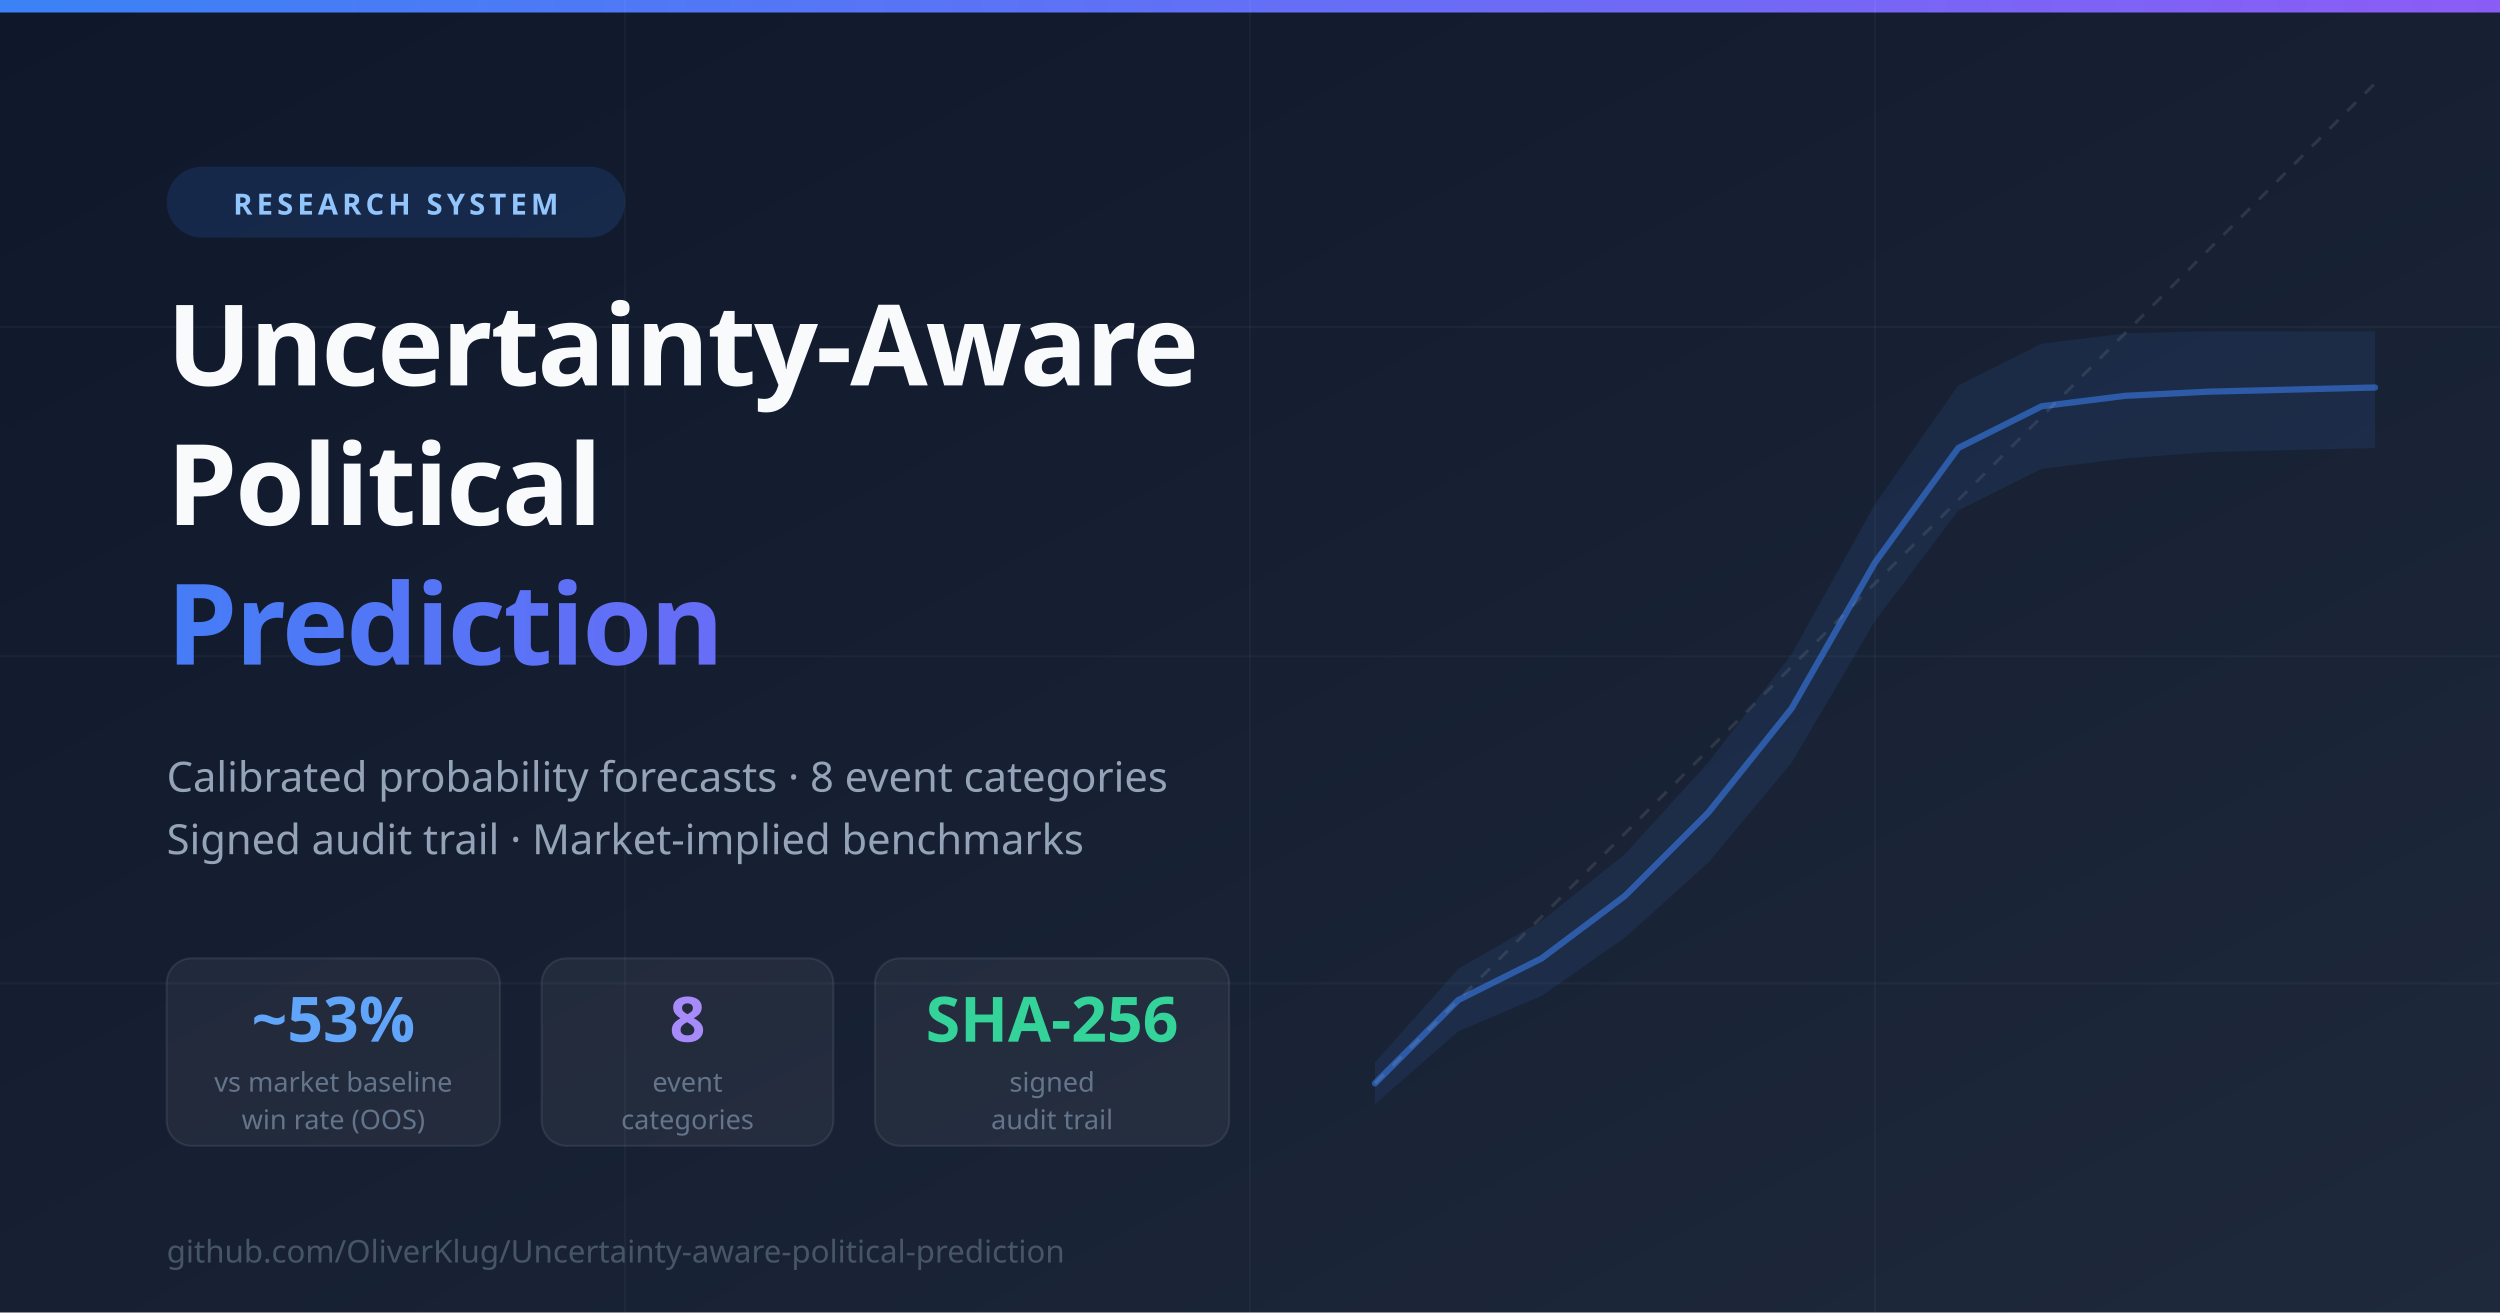
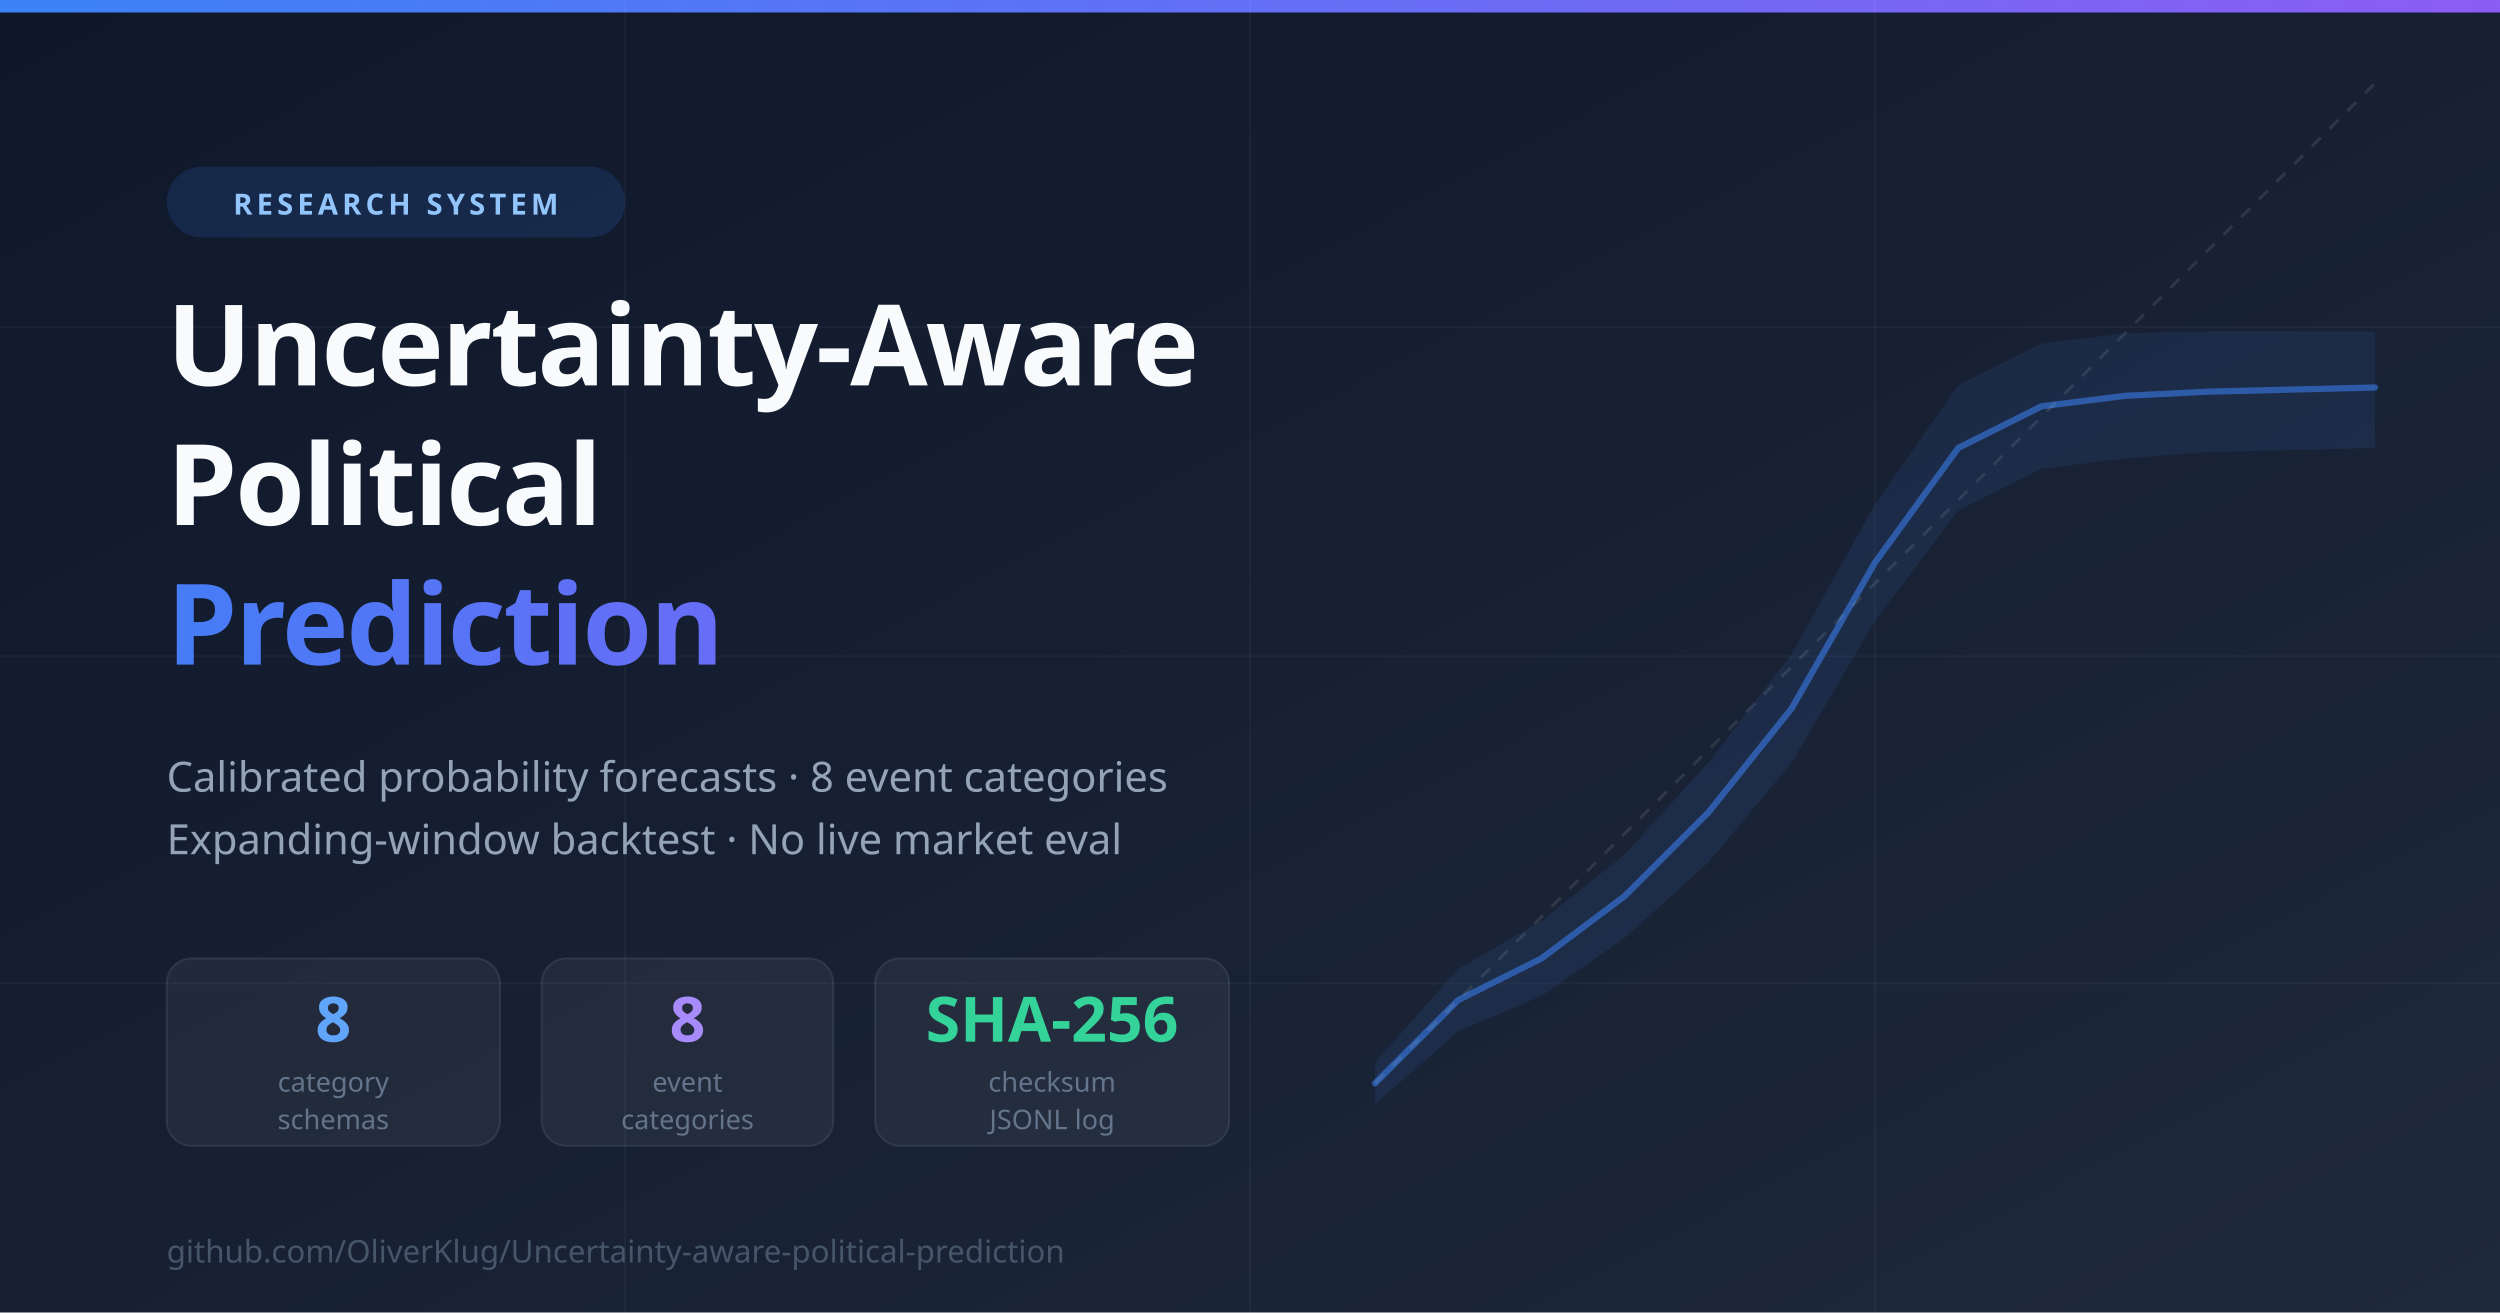
<svg xmlns="http://www.w3.org/2000/svg" width="1200" height="630" viewBox="0 0 1200 630">
  <defs>
    <linearGradient id="bg" x1="0%" y1="0%" x2="100%" y2="100%">
      <stop offset="0%" style="stop-color:#0f172a" />
      <stop offset="100%" style="stop-color:#1e293b" />
    </linearGradient>
    <linearGradient id="accent" x1="0%" y1="0%" x2="100%" y2="0%">
      <stop offset="0%" style="stop-color:#3b82f6" />
      <stop offset="100%" style="stop-color:#8b5cf6" />
    </linearGradient>
  </defs>
  <rect width="1200" height="630" fill="url(#bg)" />
  <rect x="0" y="0" width="1200" height="6" fill="url(#accent)" />
  <line x1="0" y1="157" x2="1200" y2="157" stroke="#ffffff08" stroke-width="1" />
  <line x1="0" y1="315" x2="1200" y2="315" stroke="#ffffff08" stroke-width="1" />
  <line x1="0" y1="472" x2="1200" y2="472" stroke="#ffffff08" stroke-width="1" />
  <line x1="300" y1="0" x2="300" y2="630" stroke="#ffffff08" stroke-width="1" />
  <line x1="600" y1="0" x2="600" y2="630" stroke="#ffffff08" stroke-width="1" />
  <line x1="900" y1="0" x2="900" y2="630" stroke="#ffffff08" stroke-width="1" />
  <polyline points="660,520 700,480 740,460 780,430 820,390 860,340 900,270 940,215 980,195 1020,190 1060,188 1100,187 1140,186" fill="none" stroke="#3b82f6" stroke-width="3" stroke-linecap="round" stroke-linejoin="round" opacity="0.55" />
  <line x1="660" y1="520" x2="1140" y2="40" stroke="#ffffff18" stroke-width="1.5" stroke-dasharray="6,6" />
  <polygon points="660,530 700,495 740,478 780,450 820,414 860,366 900,298 940,245 980,225 1020,220 1060,217 1140,215              1140,159 1060,159 1020,160 980,165 940,185 900,242 860,314 820,366 780,410 740,442 700,465 660,510" fill="#3b82f6" opacity="0.1" />
  <rect x="80" y="80" width="220" height="34" rx="17" fill="#3b82f626" />
  <text x="190" y="103" font-family="'Segoe UI', system-ui, sans-serif" font-size="14" font-weight="600" fill="#93c5fd" text-anchor="middle" letter-spacing="2">RESEARCH SYSTEM</text>
  <text x="80" y="185" font-family="'Segoe UI', system-ui, sans-serif" font-size="54" font-weight="700" fill="#f8fafc" letter-spacing="-1">Uncertainty-Aware</text>
  <text x="80" y="252" font-family="'Segoe UI', system-ui, sans-serif" font-size="54" font-weight="700" fill="#f8fafc" letter-spacing="-1">Political</text>
  <defs>
    <clipPath id="txt-clip">
      <text x="80" y="319" font-family="'Segoe UI', system-ui, sans-serif" font-size="54" font-weight="700" letter-spacing="-1">Prediction</text>
    </clipPath>
  </defs>
  <rect x="0" y="260" width="620" height="80" fill="url(#accent)" clip-path="url(#txt-clip)" />
  <text x="80" y="380" font-family="'Segoe UI', system-ui, sans-serif" font-size="20" fill="#94a3b8" font-weight="400">
    Calibrated probability forecasts · 8 event categories
  </text>
  <text x="80" y="410" font-family="'Segoe UI', system-ui, sans-serif" font-size="20" fill="#94a3b8" font-weight="400">
-     Signed audit trail · Market-implied benchmarks
+     Expanding-window backtest · No live market eval
  </text>
  <rect x="80" y="460" width="160" height="90" rx="12" fill="#ffffff0d" stroke="#ffffff14" stroke-width="1" />
-   <text x="160" y="500" font-family="'Segoe UI', system-ui, sans-serif" font-size="30" font-weight="700" fill="#60a5fa" text-anchor="middle">~53%</text>
-   <text x="160" y="524" font-family="'Segoe UI', system-ui, sans-serif" font-size="13" fill="#64748b" text-anchor="middle">vs market baseline</text>
-   <text x="160" y="542" font-family="'Segoe UI', system-ui, sans-serif" font-size="13" fill="#64748b" text-anchor="middle">win rate (OOS)</text>
+   <text x="160" y="500" font-family="'Segoe UI', system-ui, sans-serif" font-size="30" font-weight="700" fill="#60a5fa" text-anchor="middle">8</text>
+   <text x="160" y="524" font-family="'Segoe UI', system-ui, sans-serif" font-size="13" fill="#64748b" text-anchor="middle">category</text>
+   <text x="160" y="542" font-family="'Segoe UI', system-ui, sans-serif" font-size="13" fill="#64748b" text-anchor="middle">schemas</text>
  <rect x="260" y="460" width="140" height="90" rx="12" fill="#ffffff0d" stroke="#ffffff14" stroke-width="1" />
  <text x="330" y="500" font-family="'Segoe UI', system-ui, sans-serif" font-size="30" font-weight="700" fill="#a78bfa" text-anchor="middle">8</text>
  <text x="330" y="524" font-family="'Segoe UI', system-ui, sans-serif" font-size="13" fill="#64748b" text-anchor="middle">event</text>
  <text x="330" y="542" font-family="'Segoe UI', system-ui, sans-serif" font-size="13" fill="#64748b" text-anchor="middle">categories</text>
  <rect x="420" y="460" width="170" height="90" rx="12" fill="#ffffff0d" stroke="#ffffff14" stroke-width="1" />
  <text x="505" y="500" font-family="'Segoe UI', system-ui, sans-serif" font-size="30" font-weight="700" fill="#34d399" text-anchor="middle">SHA-256</text>
-   <text x="505" y="524" font-family="'Segoe UI', system-ui, sans-serif" font-size="13" fill="#64748b" text-anchor="middle">signed</text>
-   <text x="505" y="542" font-family="'Segoe UI', system-ui, sans-serif" font-size="13" fill="#64748b" text-anchor="middle">audit trail</text>
+   <text x="505" y="524" font-family="'Segoe UI', system-ui, sans-serif" font-size="13" fill="#64748b" text-anchor="middle">checksum</text>
+   <text x="505" y="542" font-family="'Segoe UI', system-ui, sans-serif" font-size="13" fill="#64748b" text-anchor="middle">JSONL log</text>
  <text x="80" y="606" font-family="'Segoe UI', system-ui, sans-serif" font-size="15" fill="#475569">
    github.com/OliverKlug/Uncertainty-aware-political-prediction
  </text>
</svg>
